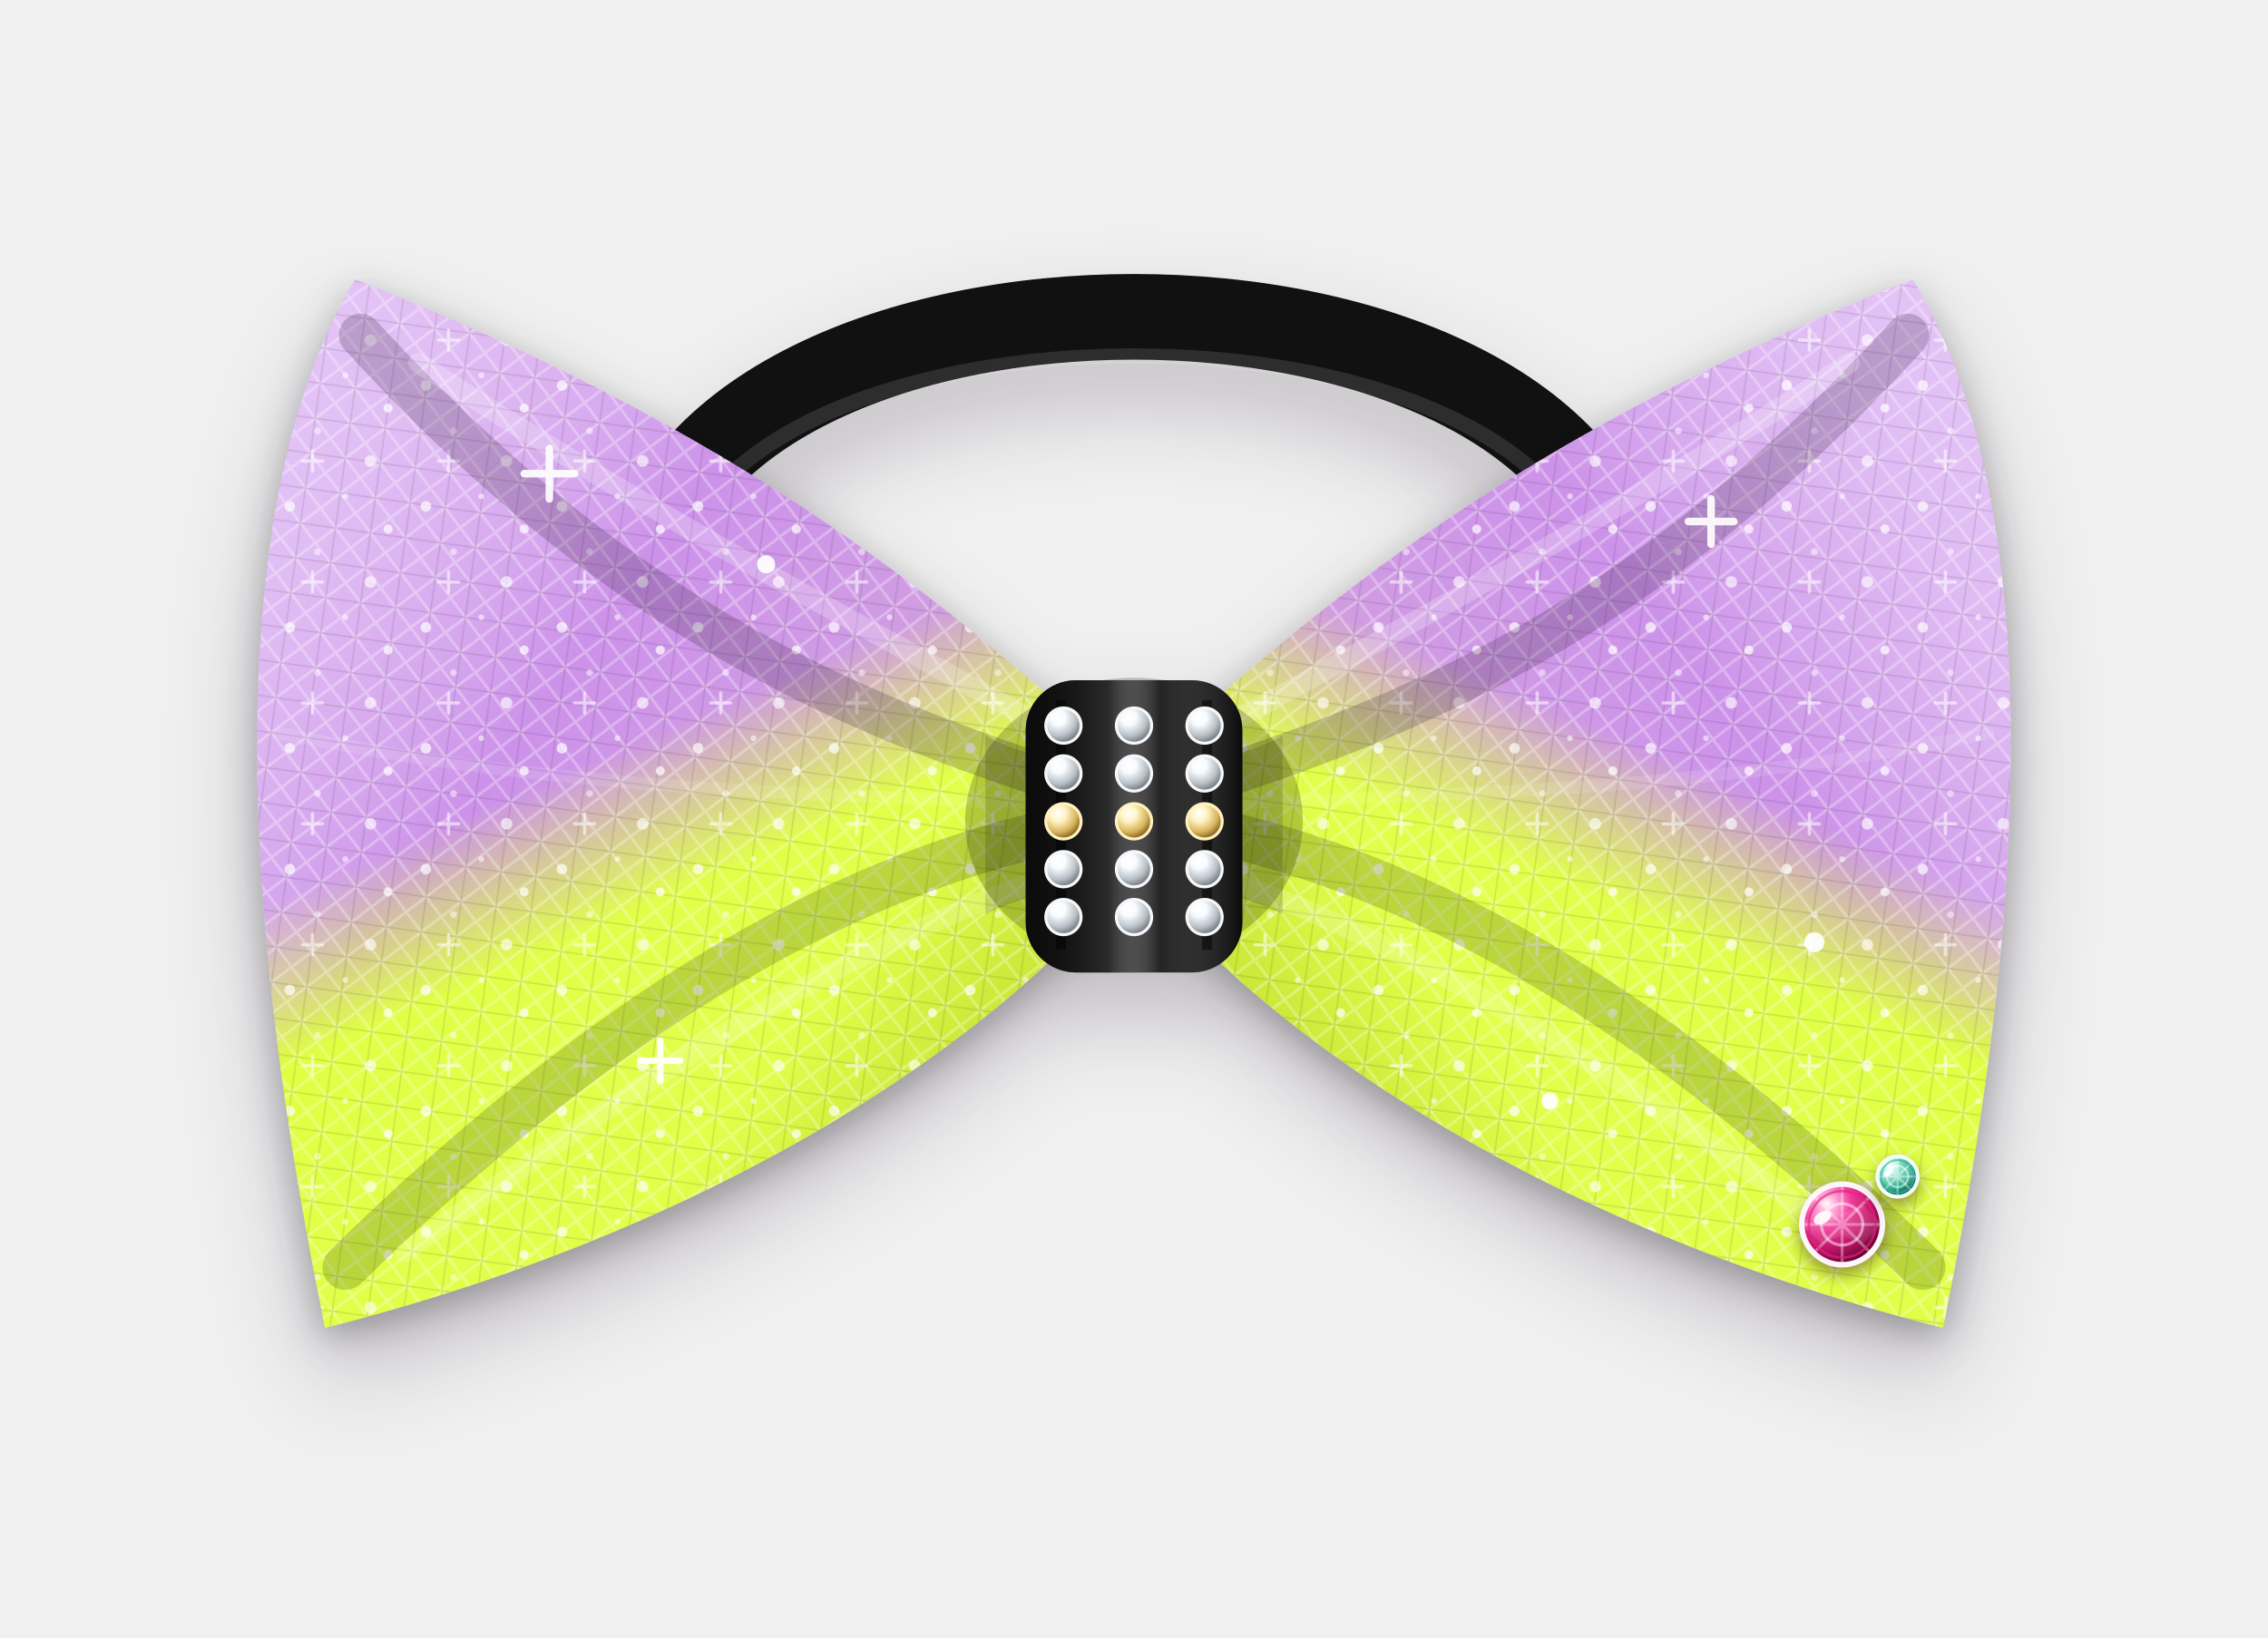
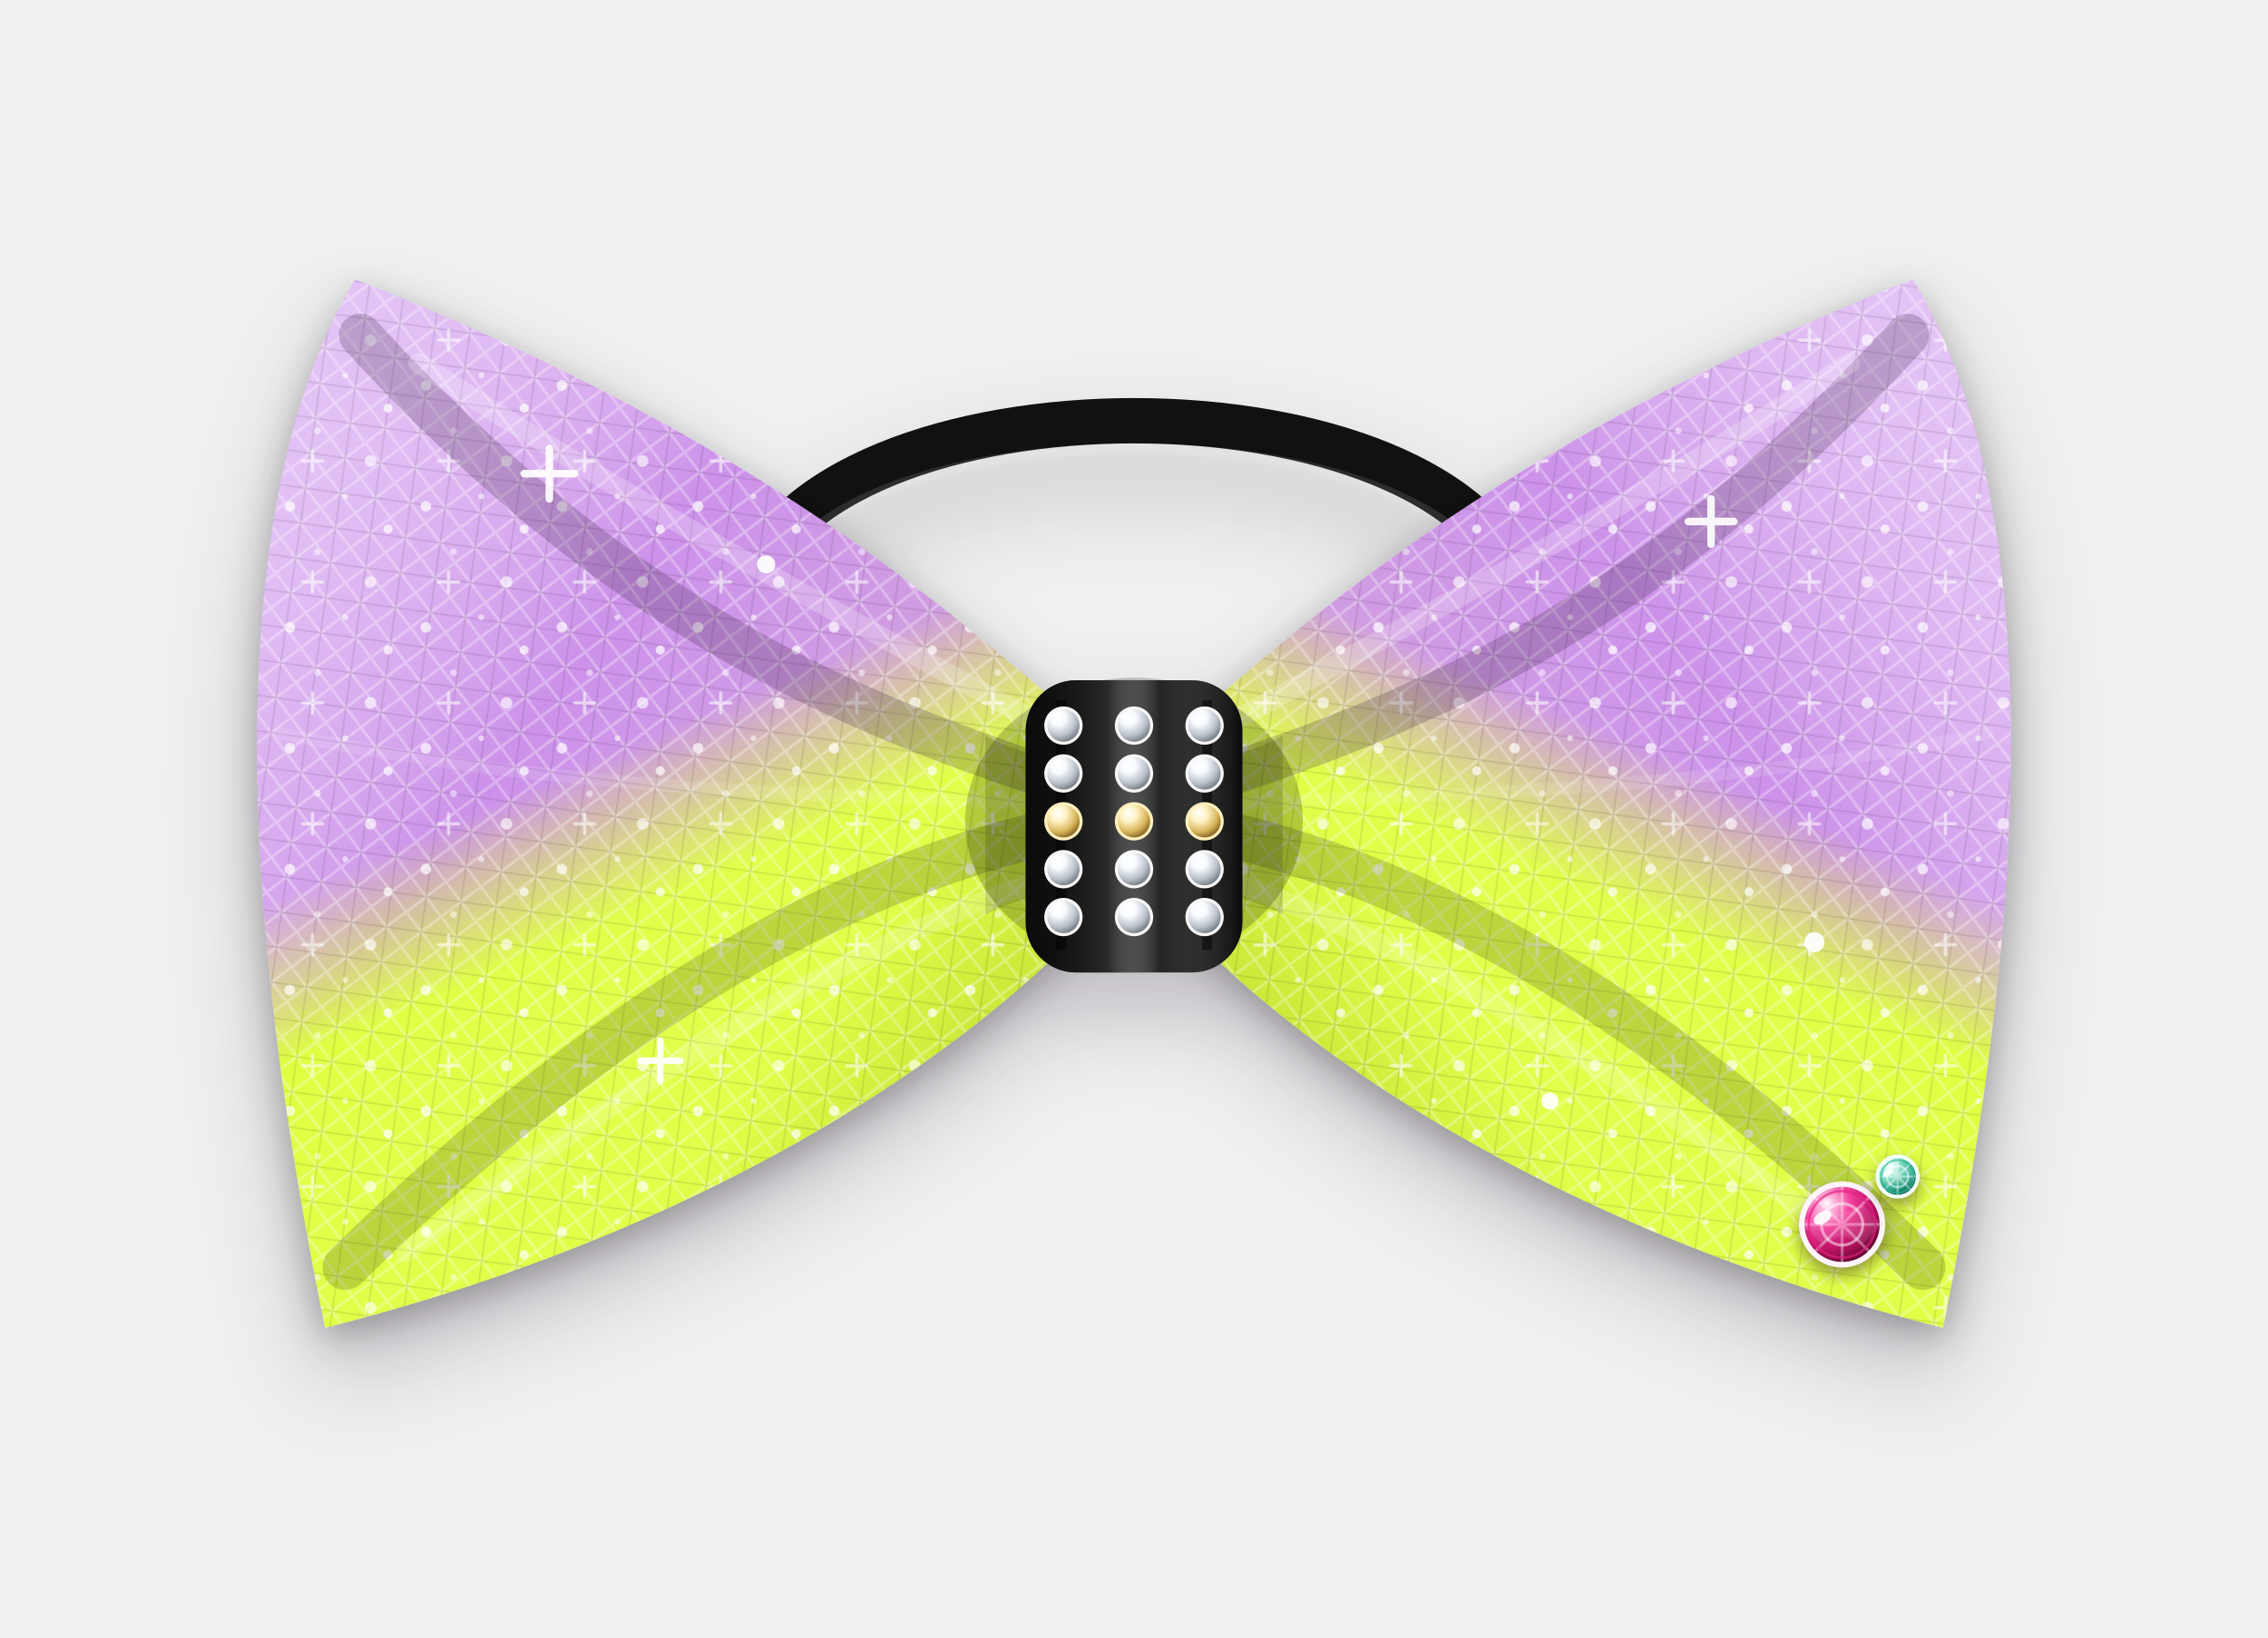
<svg xmlns="http://www.w3.org/2000/svg" viewBox="0 0 900 650" role="img" aria-labelledby="bow-title bow-description">
  <defs>
    <linearGradient id="left-color" x1="0.28" y1="0.06" x2="0.62" y2="0.96">
      <stop offset="0" stop-color="#c98be8" data-color-token="bowTop" />
      <stop offset="0.42" stop-color="#c98be8" data-color-token="bowTop" />
      <stop offset="0.58" stop-color="#ddff35" data-color-token="bowBottom" />
      <stop offset="1" stop-color="#ddff35" data-color-token="bowBottom" />
    </linearGradient>
    <linearGradient id="right-color" x1="0.72" y1="0.06" x2="0.38" y2="0.96">
      <stop offset="0" stop-color="#c98be8" data-color-token="bowTop" />
      <stop offset="0.42" stop-color="#c98be8" data-color-token="bowTop" />
      <stop offset="0.58" stop-color="#ddff35" data-color-token="bowBottom" />
      <stop offset="1" stop-color="#ddff35" data-color-token="bowBottom" />
    </linearGradient>
    <linearGradient id="left-sheen" x1="0.08" y1="0.08" x2="0.95" y2="0.82">
      <stop offset="0" stop-color="#ead1fa" stop-opacity="0.78" data-color-token="bowTopHighlight" />
      <stop offset="0.34" stop-color="#ffffff" stop-opacity="0.06" />
      <stop offset="0.7" stop-color="#f2ff9a" stop-opacity="0.2" data-color-token="bowBottomHighlight" />
      <stop offset="1" stop-color="#000000" stop-opacity="0.16" />
    </linearGradient>
    <linearGradient id="right-sheen" x1="0.92" y1="0.08" x2="0.05" y2="0.82">
      <stop offset="0" stop-color="#ead1fa" stop-opacity="0.78" data-color-token="bowTopHighlight" />
      <stop offset="0.34" stop-color="#ffffff" stop-opacity="0.06" />
      <stop offset="0.7" stop-color="#f2ff9a" stop-opacity="0.2" data-color-token="bowBottomHighlight" />
      <stop offset="1" stop-color="#000000" stop-opacity="0.16" />
    </linearGradient>
    <linearGradient id="knot-sheen" x1="0" y1="0" x2="1" y2="0">
      <stop offset="0" stop-color="#000000" stop-opacity="0.34" />
      <stop offset="0.38" stop-color="#303030" stop-opacity="0.82" data-color-token="knotHighlight" />
      <stop offset="0.62" stop-color="#ffffff" stop-opacity="0.08" />
      <stop offset="1" stop-color="#000000" stop-opacity="0.42" />
    </linearGradient>
    <radialGradient id="stone" cx="35%" cy="28%" r="75%">
      <stop offset="0" stop-color="#ffffff" />
      <stop offset="0.28" stop-color="#f8fbff" data-color-token="stoneColor" />
      <stop offset="0.68" stop-color="#b9c0c8" />
      <stop offset="1" stop-color="#6a7179" />
    </radialGradient>
    <radialGradient id="stone-gold" cx="35%" cy="28%" r="75%">
      <stop offset="0" stop-color="#ffffff" />
      <stop offset="0.3" stop-color="#fff4c7" />
      <stop offset="0.7" stop-color="#d8b45a" data-color-token="stoneAccent" />
      <stop offset="1" stop-color="#76571b" />
    </radialGradient>
    <radialGradient id="signature-fuchsia" cx="31%" cy="24%" r="78%">
      <stop offset="0" stop-color="#ffffff" />
      <stop offset="0.12" stop-color="#ffb7de" />
      <stop offset="0.38" stop-color="#f23f9b" />
      <stop offset="0.72" stop-color="#c01468" />
      <stop offset="1" stop-color="#65062f" />
    </radialGradient>
    <radialGradient id="signature-mint" cx="31%" cy="24%" r="78%">
      <stop offset="0" stop-color="#ffffff" />
      <stop offset="0.14" stop-color="#d7fff4" />
      <stop offset="0.4" stop-color="#76d7bd" />
      <stop offset="0.74" stop-color="#2aa889" />
      <stop offset="1" stop-color="#075b49" />
    </radialGradient>
    <linearGradient id="signature-fuchsia-facet" x1="0" y1="0" x2="1" y2="1">
      <stop offset="0" stop-color="#ff8bca" stop-opacity="0.8" />
      <stop offset="0.48" stop-color="#ffffff" stop-opacity="0.12" />
      <stop offset="1" stop-color="#7d073e" stop-opacity="0.68" />
    </linearGradient>
    <linearGradient id="signature-mint-facet" x1="0" y1="0" x2="1" y2="1">
      <stop offset="0" stop-color="#b9f5e4" stop-opacity="0.9" />
      <stop offset="0.48" stop-color="#ffffff" stop-opacity="0.18" />
      <stop offset="1" stop-color="#08745d" stop-opacity="0.7" />
    </linearGradient>
    <clipPath id="signature-fuchsia-clip">
      <circle cx="0" cy="0" r="16" />
    </clipPath>
    <clipPath id="signature-mint-clip">
      <circle cx="0" cy="0" r="8" />
    </clipPath>
    <filter id="signature-gem-shadow" x="-80%" y="-80%" width="260%" height="260%" color-interpolation-filters="sRGB">
      <feGaussianBlur in="SourceAlpha" stdDeviation="3" result="gem-shadow-blur" />
      <feOffset in="gem-shadow-blur" dx="0" dy="3" result="gem-shadow-offset" />
      <feFlood flood-color="#210817" flood-opacity="0.42" result="gem-shadow-color" />
      <feComposite in="gem-shadow-color" in2="gem-shadow-offset" operator="in" result="gem-shadow-shape" />
      <feMerge>
        <feMergeNode in="gem-shadow-shape" />
        <feMergeNode in="SourceGraphic" />
      </feMerge>
    </filter>
    <pattern id="tulle-mesh" width="14" height="14" patternUnits="userSpaceOnUse" patternTransform="rotate(8)">
      <path d="M0 0 14 14M14 0 0 14" fill="none" stroke="#ffffff" stroke-width="1.1" opacity="0.64" />
      <path d="M7 0V14M0 7H14" fill="none" stroke="#111111" stroke-width="0.55" opacity="0.24" />
    </pattern>
    <pattern id="fine-glitter" width="54" height="48" patternUnits="userSpaceOnUse">
      <circle cx="7" cy="9" r="2.1" fill="#ffffff" opacity="0.88" data-color-token="sparkleColor" />
      <circle cx="29" cy="5" r="1.15" fill="#ffffff" opacity="0.72" data-color-token="sparkleColor" />
      <circle cx="46" cy="18" r="1.8" fill="#ffffff" opacity="0.9" data-color-token="sparkleColor" />
      <circle cx="18" cy="27" r="1.35" fill="#ffffff" opacity="0.64" data-color-token="sparkleColor" />
      <circle cx="39" cy="39" r="2.3" fill="#ffffff" opacity="0.82" data-color-token="sparkleColor" />
      <path d="M12 39h8M16 35v8" stroke="#ffffff" stroke-width="1.25" stroke-linecap="round" opacity="0.74" data-color-token="sparkleColor" />
    </pattern>
    <filter id="bow-shadow" x="-20%" y="-20%" width="140%" height="160%" color-interpolation-filters="sRGB">
      <feGaussianBlur in="SourceAlpha" stdDeviation="17" result="bow-shadow-blur" />
      <feOffset in="bow-shadow-blur" dx="0" dy="18" result="bow-shadow-offset" />
      <feFlood flood-color="#2e2038" flood-opacity="0.24" result="bow-shadow-color" />
      <feComposite in="bow-shadow-color" in2="bow-shadow-offset" operator="in" result="bow-shadow-shape" />
      <feMerge>
        <feMergeNode in="bow-shadow-shape" />
        <feMergeNode in="SourceGraphic" />
      </feMerge>
    </filter>
    <filter id="soft-inner-shadow" x="-20%" y="-20%" width="140%" height="140%">
      <feGaussianBlur in="SourceAlpha" stdDeviation="7" result="blur" />
      <feOffset dx="0" dy="4" result="offset" />
      <feComposite in="offset" in2="SourceAlpha" operator="out" result="inverse" />
      <feFlood flood-color="#000000" flood-opacity="0.26" result="color" />
      <feComposite in="color" in2="inverse" operator="in" result="shadow" />
      <feComposite in="shadow" in2="SourceGraphic" operator="over" />
    </filter>
    <clipPath id="left-clip">
      <path d="M451 307C388 251 309 177 141 111 94 188 89 332 129 527c151-38 267-112 322-183 13-17 14-26 0-37Z" />
    </clipPath>
    <clipPath id="right-clip">
      <path d="M449 307c63-56 142-130 310-196 47 77 52 221 12 416-151-38-267-112-322-183-13-17-14-26 0-37Z" />
    </clipPath>
  </defs>
  <g id="prfct10-bow" data-component="prfct10-bow" filter="url(#bow-shadow)">
    <g id="hair-tie" data-part="hair-tie">
-       <path d="M254 233C278 90 622 90 646 233" fill="none" stroke="#111111" data-color-token="hairTieColor" stroke-width="34" stroke-linecap="round" />
-       <path d="M267 226C294 113 606 113 633 226" fill="none" stroke="#ffffff" stroke-opacity="0.12" stroke-width="6" stroke-linecap="round" />
+       <path d="M296 236C323 144 577 144 604 236" fill="none" stroke="#111111" data-color-token="hairTieColor" stroke-width="18" stroke-linecap="round" />
+       <path d="M306 232C334 160 566 160 594 232" fill="none" stroke="#ffffff" stroke-opacity="0.12" stroke-width="4" stroke-linecap="round" />
    </g>
    <g id="left-wing" data-part="left-wing" filter="url(#soft-inner-shadow)">
      <path d="M451 307C388 251 309 177 141 111 94 188 89 332 129 527c151-38 267-112 322-183 13-17 14-26 0-37Z" fill="url(#left-color)" />
      <path d="M451 307C388 251 309 177 141 111 94 188 89 332 129 527c151-38 267-112 322-183 13-17 14-26 0-37Z" fill="url(#left-sheen)" />
      <g clip-path="url(#left-clip)">
        <rect x="80" y="90" width="390" height="455" fill="url(#tulle-mesh)" opacity="0.46" data-opacity-token="meshOpacity" />
        <rect x="80" y="90" width="390" height="455" fill="url(#fine-glitter)" opacity="0.78" data-opacity-token="glitterOpacity" />
      </g>
    </g>
    <g id="right-wing" data-part="right-wing" filter="url(#soft-inner-shadow)">
      <path d="M449 307c63-56 142-130 310-196 47 77 52 221 12 416-151-38-267-112-322-183-13-17-14-26 0-37Z" fill="url(#right-color)" />
      <path d="M449 307c63-56 142-130 310-196 47 77 52 221 12 416-151-38-267-112-322-183-13-17-14-26 0-37Z" fill="url(#right-sheen)" />
      <g clip-path="url(#right-clip)">
        <rect x="430" y="90" width="390" height="455" fill="url(#tulle-mesh)" opacity="0.46" data-opacity-token="meshOpacity" />
        <rect x="430" y="90" width="390" height="455" fill="url(#fine-glitter)" opacity="0.78" data-opacity-token="glitterOpacity" />
      </g>
    </g>
    <g id="folds" data-part="folds" fill="none" stroke-linecap="round">
      <path d="M439 316C343 286 250 250 143 133" stroke="#2f1738" stroke-opacity="0.22" stroke-width="17" />
      <path d="M438 326C337 343 240 402 137 503" stroke="#27310c" stroke-opacity="0.2" stroke-width="18" />
      <path d="M461 316C557 286 650 250 757 133" stroke="#2f1738" stroke-opacity="0.22" stroke-width="17" />
      <path d="M462 326C563 343 660 402 763 503" stroke="#27310c" stroke-opacity="0.2" stroke-width="18" />
      <path d="M439 302C346 250 262 207 166 144" stroke="#ffffff" stroke-opacity="0.23" stroke-width="8" />
      <path d="M438 341C339 370 251 431 161 497" stroke="#ffffff" stroke-opacity="0.19" stroke-width="8" />
      <path d="M461 302C554 250 638 207 734 144" stroke="#ffffff" stroke-opacity="0.23" stroke-width="8" />
      <path d="M462 341C561 370 649 431 739 497" stroke="#ffffff" stroke-opacity="0.19" stroke-width="8" />
      <path d="M438 320C329 315 228 315 111 291" stroke="#ffffff" stroke-opacity="0.12" stroke-width="5" />
      <path d="M462 320C571 315 672 315 789 291" stroke="#ffffff" stroke-opacity="0.12" stroke-width="5" />
    </g>
    <g id="center-pinch" data-part="center-pinch">
      <ellipse cx="450" cy="326" rx="67" ry="57" fill="#000000" opacity="0.2" />
      <path d="M391 292c28 16 90 16 118 0v71c-30-16-88-16-118 0Z" fill="#000000" opacity="0.14" />
    </g>
    <g id="center-band" data-part="center-band">
      <rect x="407" y="270" width="86" height="116" rx="20" fill="#111111" data-color-token="knotColor" />
      <rect x="407" y="270" width="86" height="116" rx="20" fill="url(#knot-sheen)" />
      <path d="M421 278v99M479 278v99" stroke="#000000" stroke-opacity="0.5" stroke-width="4" />
      <g id="rhinestones" data-part="rhinestones" opacity="1" data-opacity-token="rhinestoneOpacity">
        <g fill="url(#stone)" stroke="#f7f7f7" stroke-width="1.2">
          <circle cx="422" cy="288" r="7" />
          <circle cx="450" cy="288" r="7" />
          <circle cx="478" cy="288" r="7" />
          <circle cx="422" cy="307" r="7" />
          <circle cx="450" cy="307" r="7" />
          <circle cx="478" cy="307" r="7" />
          <circle cx="422" cy="345" r="7" />
          <circle cx="450" cy="345" r="7" />
          <circle cx="478" cy="345" r="7" />
          <circle cx="422" cy="364" r="7" />
          <circle cx="450" cy="364" r="7" />
          <circle cx="478" cy="364" r="7" />
        </g>
        <g fill="url(#stone-gold)" stroke="#fff0bd" stroke-width="1.2">
          <circle cx="422" cy="326" r="7" />
          <circle cx="450" cy="326" r="7" />
          <circle cx="478" cy="326" r="7" />
        </g>
      </g>
    </g>
    <g id="highlight-sparkles" data-part="sparkles" fill="#ffffff" opacity="0.92" data-color-token="sparkleColor">
      <path d="M208 188h20M218 178v20" stroke="#ffffff" stroke-width="3" stroke-linecap="round" data-color-token="sparkleColor" />
      <circle cx="304" cy="224" r="3.6" />
      <path d="M670 207h18M679 198v18" stroke="#ffffff" stroke-width="3" stroke-linecap="round" data-color-token="sparkleColor" />
      <circle cx="720" cy="374" r="4" />
      <path d="M254 421h16M262 413v16" stroke="#ffffff" stroke-width="2.6" stroke-linecap="round" data-color-token="sparkleColor" />
      <circle cx="615" cy="437" r="3.4" />
    </g>
    <g id="signature-gems" data-part="signature-gems" aria-label="PRFCT10 signature gems">
      <g id="signature-gem-fuchsia" transform="translate(731 486)" filter="url(#signature-gem-shadow)">
        <circle r="16" fill="url(#signature-fuchsia)" stroke="#fff4fb" stroke-width="2.2" />
        <g clip-path="url(#signature-fuchsia-clip)" fill="none" stroke="#ffffff" stroke-opacity="0.34" stroke-width="1.15">
          <path d="M-16 0-8-8 0-4 8-8 16 0 8 8 0 4-8 8Z" fill="url(#signature-fuchsia-facet)" stroke="none" opacity="0.56" />
          <path d="M-16 0h32M0-16V16M-11.3-11.3 11.3 11.3M11.3-11.3-11.3 11.3" />
          <circle r="8.2" stroke-opacity="0.5" />
        </g>
        <ellipse cx="-5.4" cy="-6.2" rx="3.8" ry="2.3" fill="#ffffff" opacity="0.9" transform="rotate(-30)" />
        <circle r="13.2" fill="none" stroke="#e62182" stroke-opacity="0.65" stroke-width="1" />
      </g>
      <g id="signature-gem-mint" transform="translate(753 467)" filter="url(#signature-gem-shadow)">
        <circle r="8" fill="url(#signature-mint)" stroke="#f2fffb" stroke-width="1.5" />
        <g clip-path="url(#signature-mint-clip)" fill="none" stroke="#ffffff" stroke-opacity="0.42" stroke-width="0.75">
          <path d="M-8 0-4-4 0-2 4-4 8 0 4 4 0 2-4 4Z" fill="url(#signature-mint-facet)" stroke="none" opacity="0.62" />
          <path d="M-8 0h16M0-8V8M-5.7-5.7 5.7 5.7M5.7-5.7-5.7 5.7" />
          <circle r="4.2" stroke-opacity="0.56" />
        </g>
        <ellipse cx="-2.6" cy="-3.1" rx="1.9" ry="1.15" fill="#ffffff" opacity="0.94" transform="rotate(-30)" />
        <circle r="6.5" fill="none" stroke="#38b697" stroke-opacity="0.68" stroke-width="0.7" />
      </g>
    </g>
  </g>
</svg>
